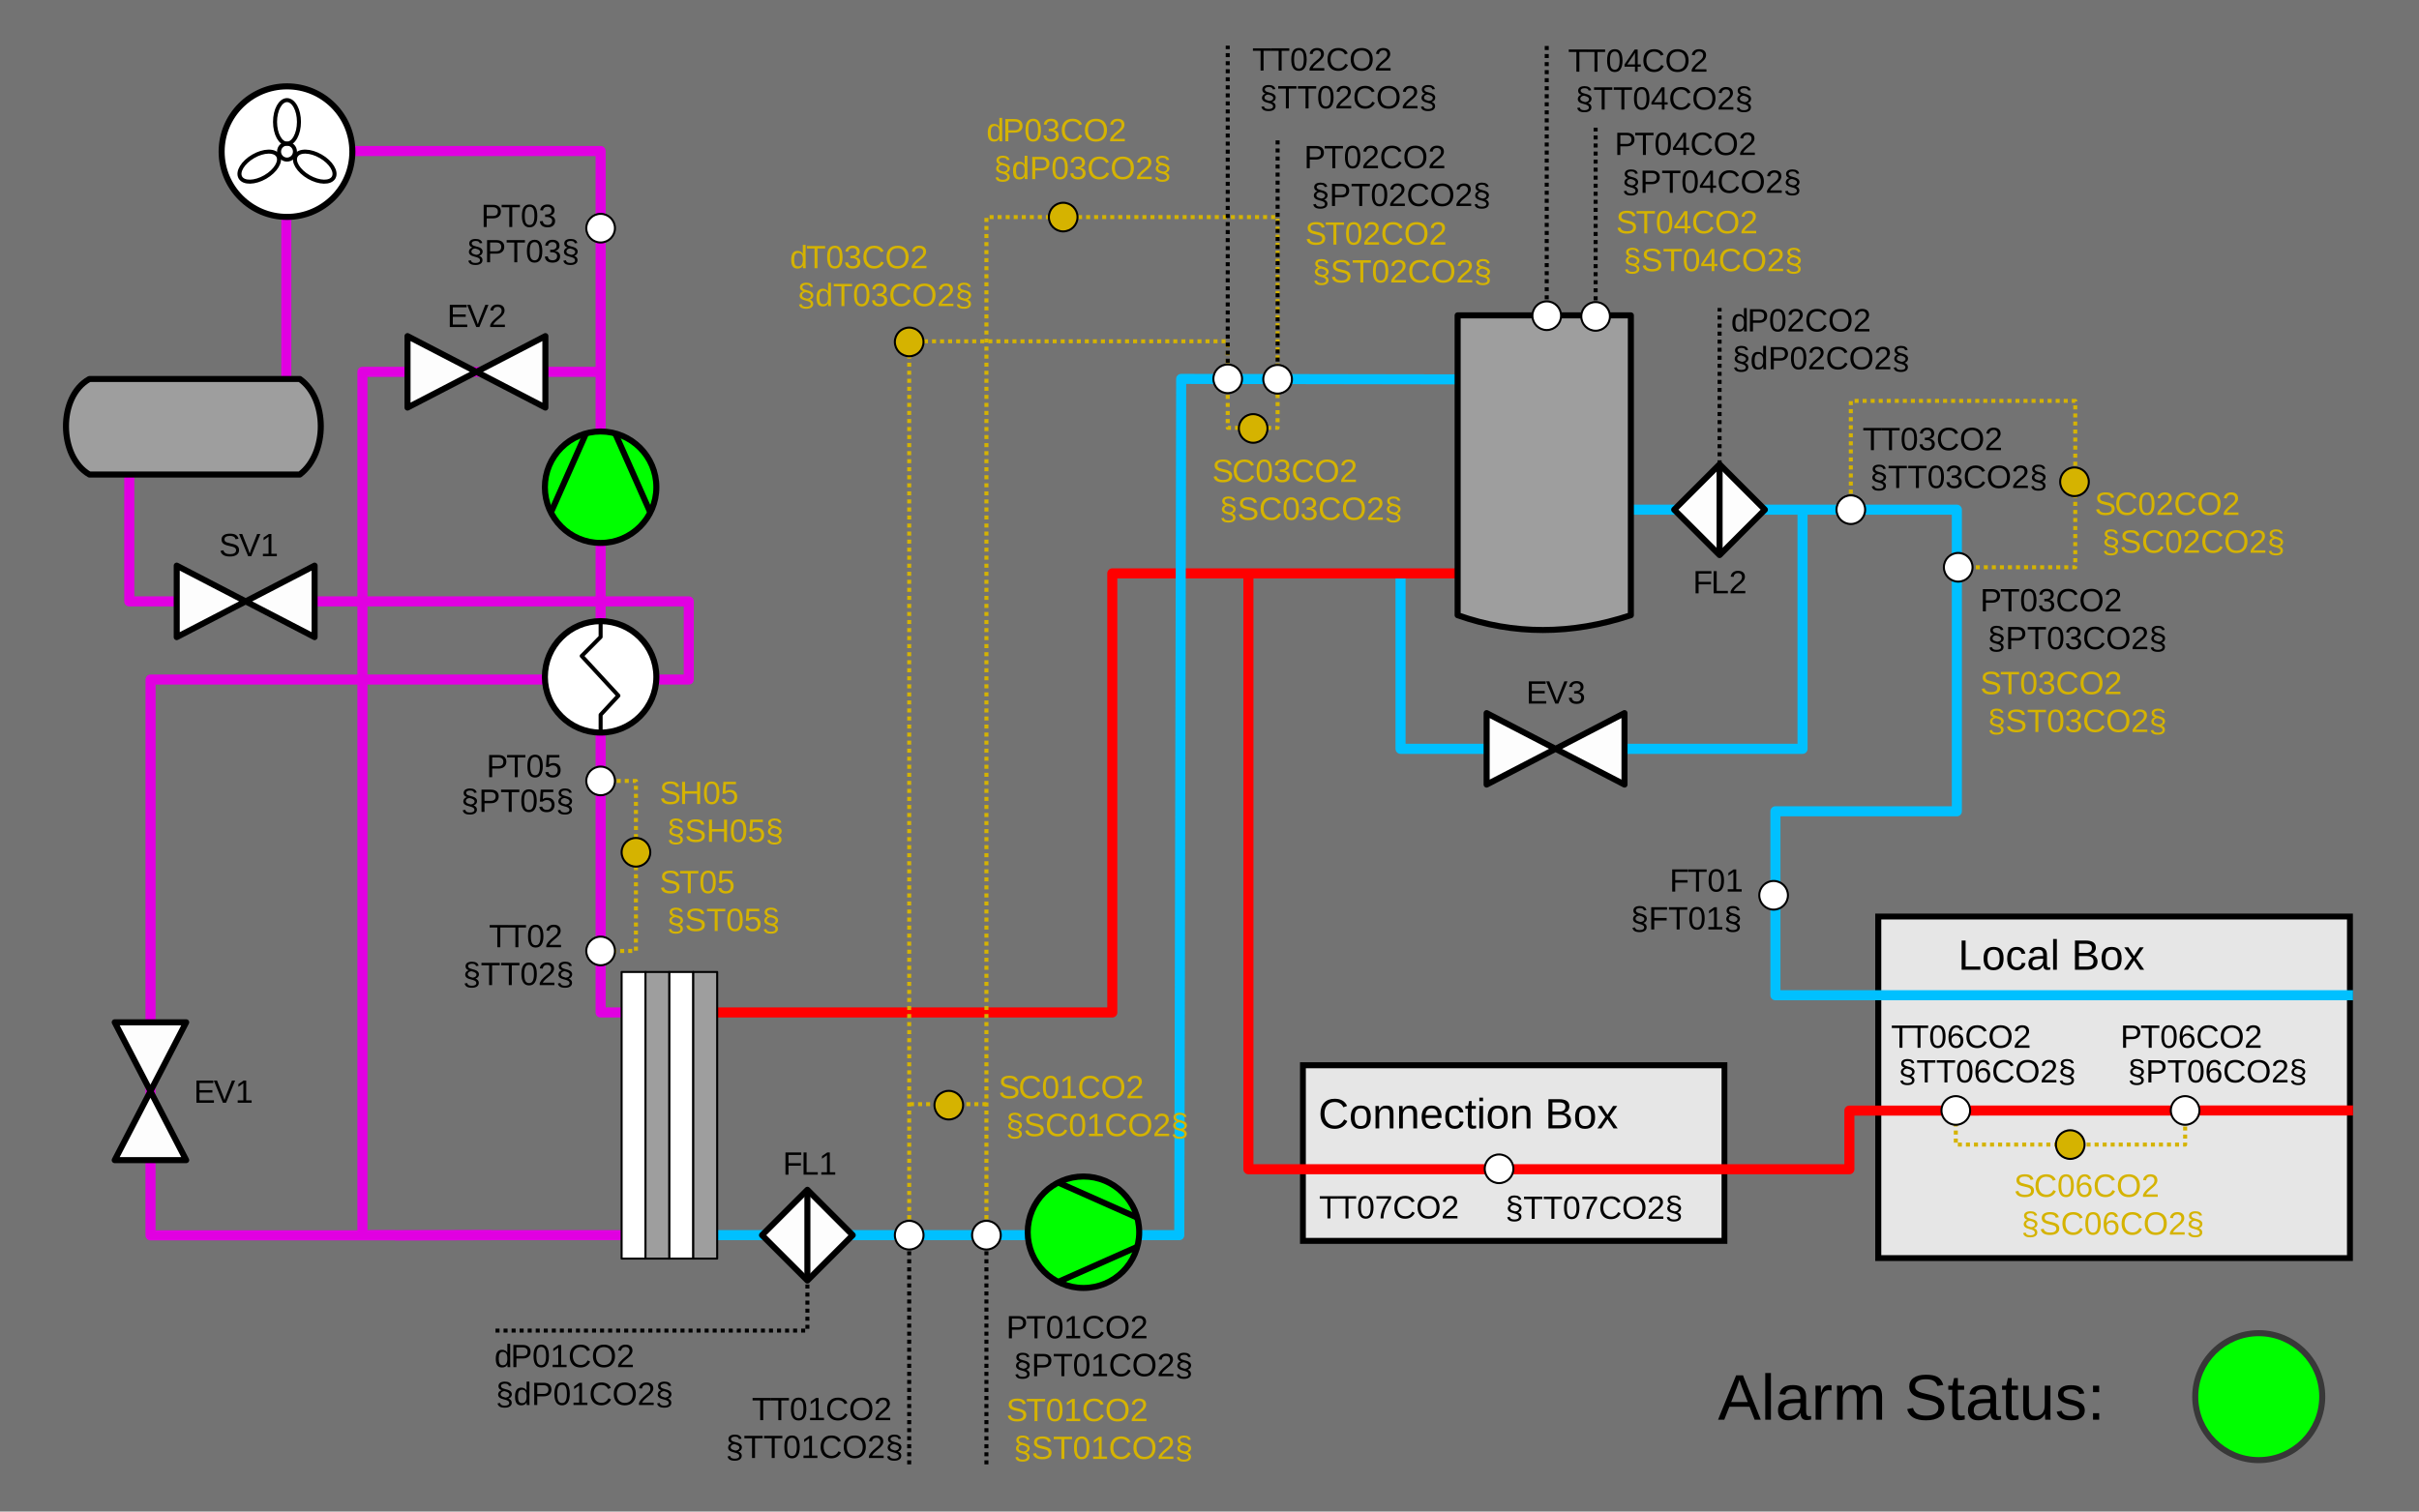
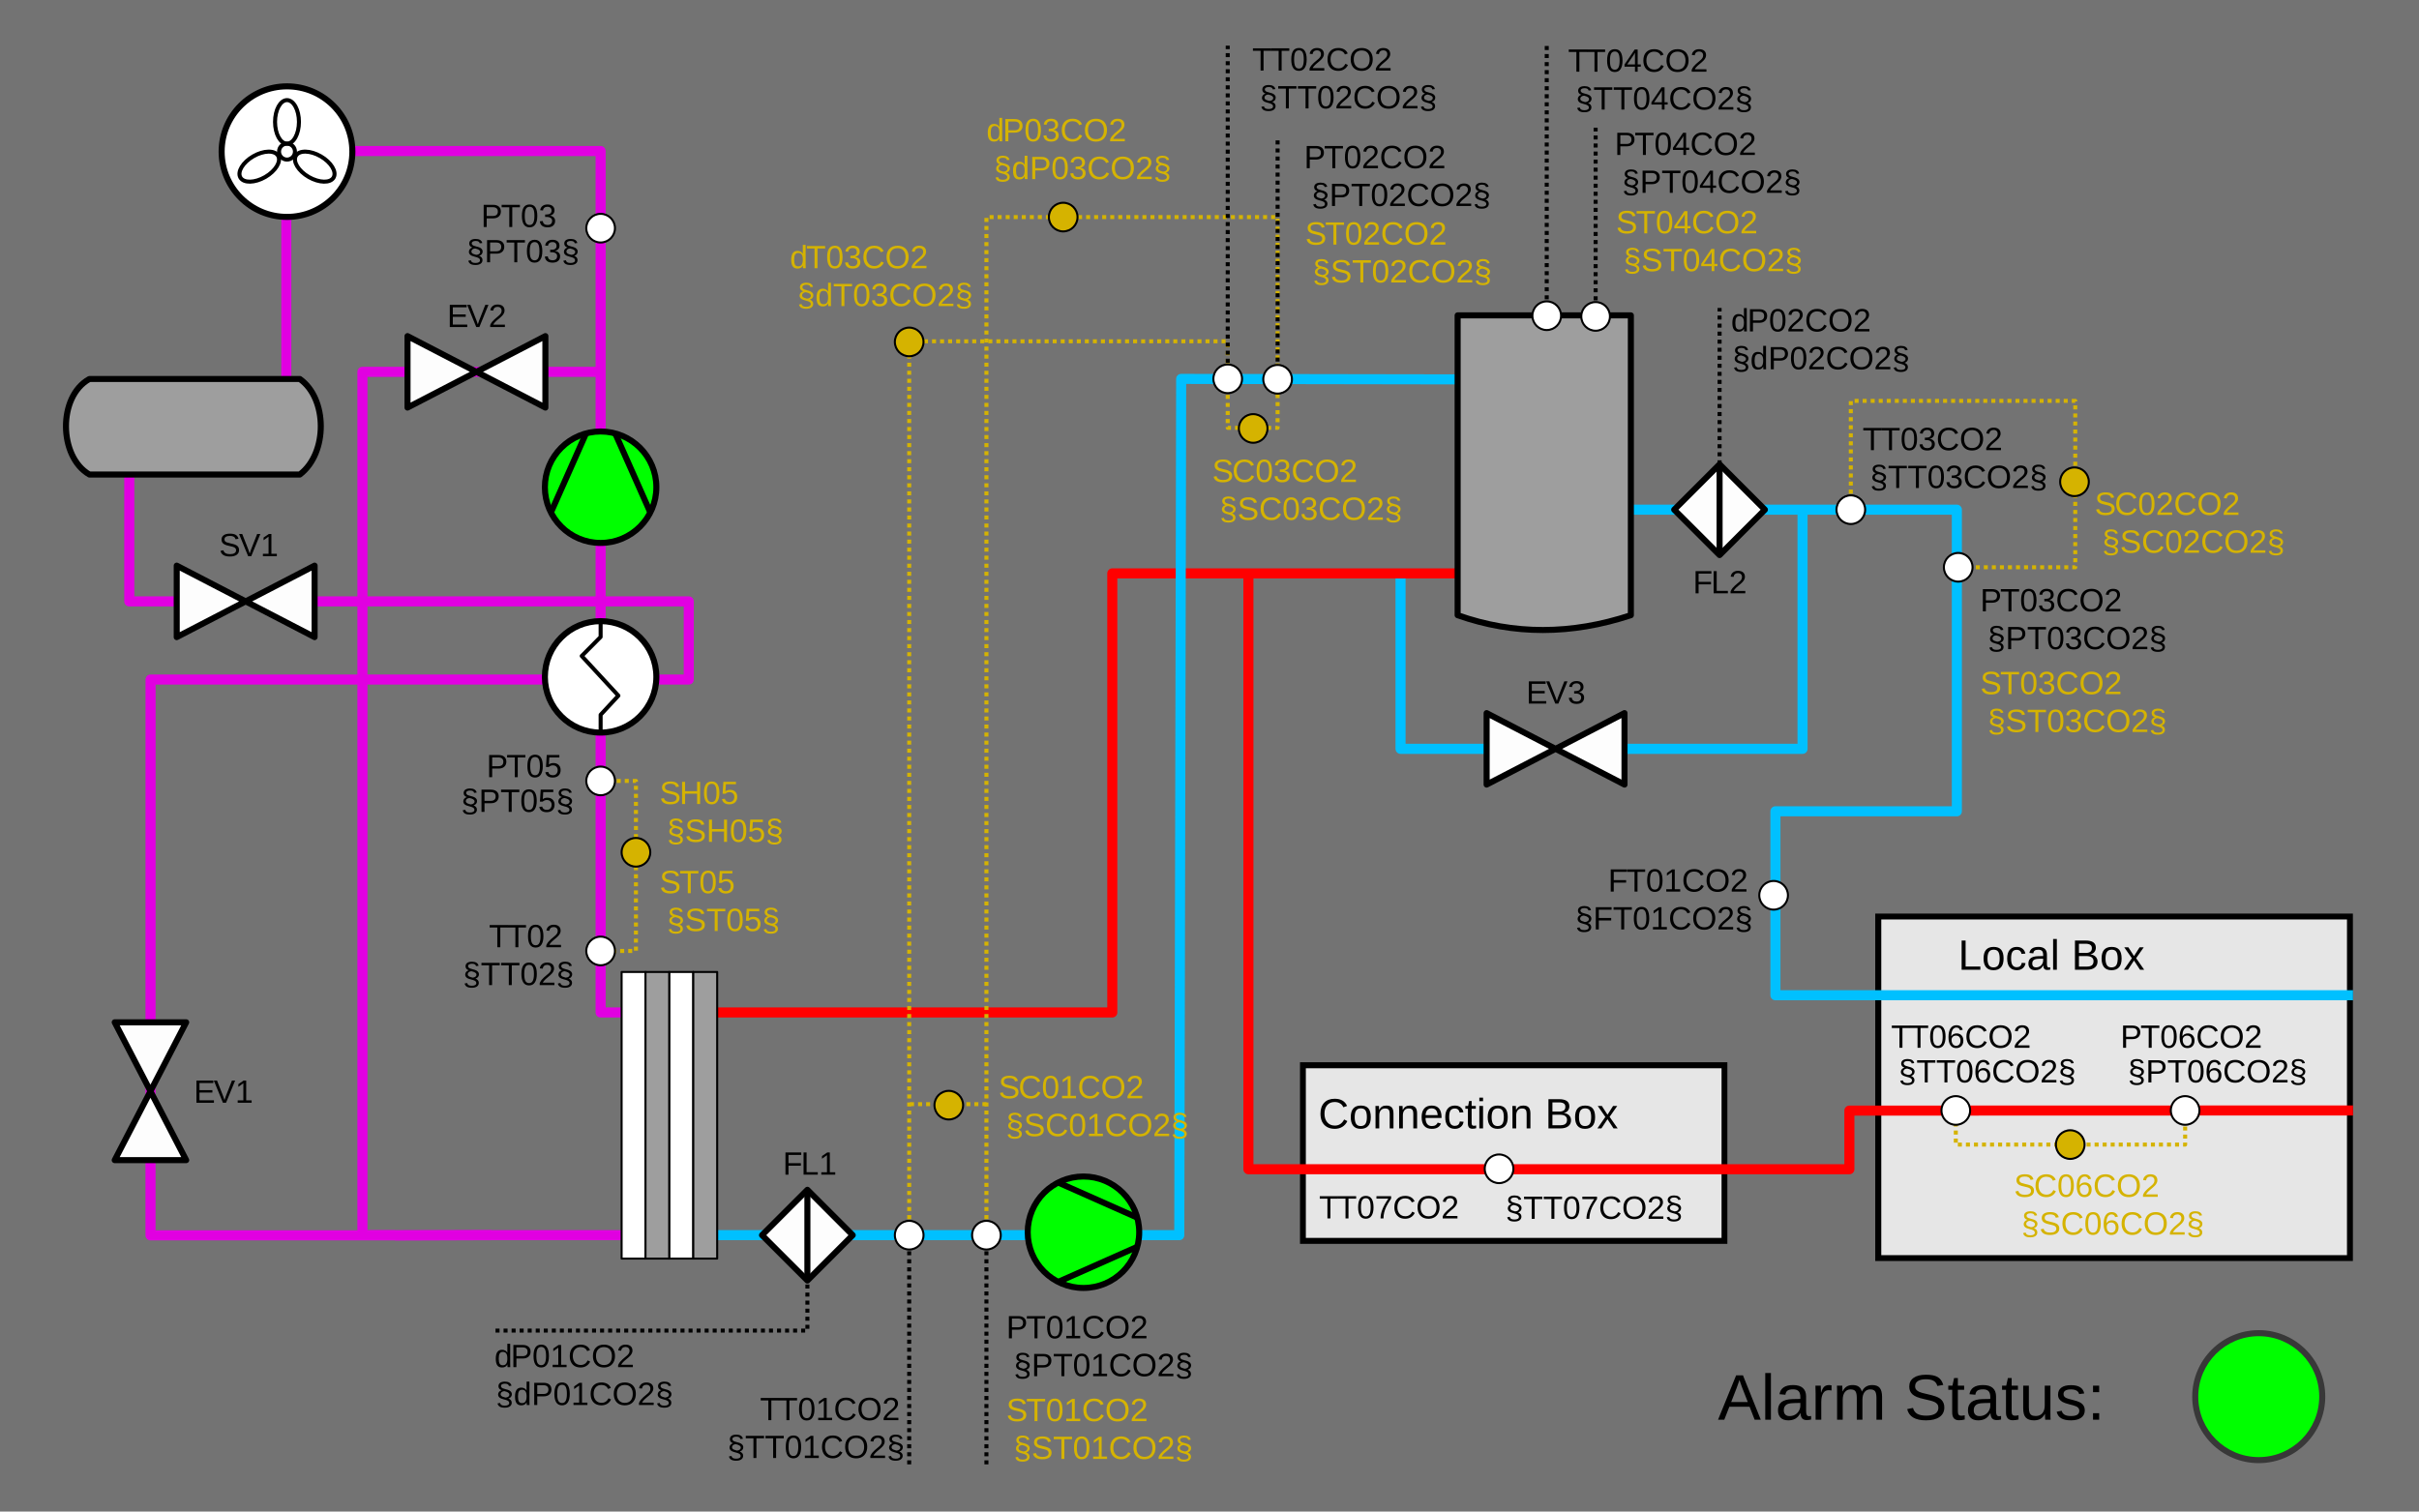
<svg xmlns="http://www.w3.org/2000/svg" width="100%" height="100%" viewBox="0 0 800 500" version="1.1" xml:space="preserve" style="fill-rule:evenodd;clip-rule:evenodd;stroke-linejoin:round;stroke-miterlimit:1.5;">
  <rect x="0" y="0" width="800" height="500" style="fill:rgb(115,115,115);" />
  <g>
    <rect x="620.167" y="302.153" width="158.015" height="115.042" style="fill:rgb(230,230,230);" />
    <path d="M778.182,302.153l-158.015,-0l0,115.042l158.015,-0l0,-115.042Zm-156.015,2l0,111.042l154.015,-0l0,-111.042l-154.015,-0Z" />
    <rect x="429.861" y="351.372" width="141.483" height="60.114" style="fill:rgb(230,230,230);" />
    <path d="M571.344,351.372l-141.483,0l0,60.115l141.483,-0l0,-60.115Zm-139.483,2l0,56.115l137.483,-0l0,-56.115l-137.483,0Z" />
    <text x="647.587px" y="320.792px" style="font-family:'ArialMT', 'Arial', sans-serif;font-size:14.046px;">Local Box</text>
    <text x="435.981px" y="373.275px" style="font-family:'ArialMT', 'Arial', sans-serif;font-size:14.046px;">Connection Box</text>
    <path d="M412.865,189.668l0,197.108l198.753,-0l0,-19.394l166.564,-0.049" style="fill:none;stroke:rgb(255,0,0);stroke-width:3.33px;" />
    <path d="M498.319,247.712l-35.138,-0l-0,-58.044" style="fill:none;stroke:rgb(0,192,255);stroke-width:3.33px;" />
    <path d="M227.181,334.909l140.67,0l0,-145.241l122.174,-0" style="fill:none;stroke:rgb(255,0,0);stroke-width:3.33px;" />
    <path d="M532.597,168.599l114.56,0l-0,99.773l-60,0l-0,60.85l191.025,-0" style="fill:none;stroke:rgb(0,192,255);stroke-width:3.33px;" />
    <path d="M66.642,198.932l-23.886,-0l-0,-57.764l51.926,0l0,-91.074" style="fill:none;stroke:rgb(225,0,225);stroke-width:3.33px;" />
    <path d="M130.609,408.645l-80.837,0l0.022,-183.857l177.988,-0l0,-25.856l-133.1,-0" style="fill:none;stroke:rgb(225,0,225);stroke-width:3.33px;" />
    <path d="M162.449,408.585l-31.84,0.12" style="fill:none;stroke:rgb(225,0,225);stroke-width:3.33px;" />
    <path d="M198.635,123.005l-28.435,-0" style="fill:none;stroke:rgb(225,0,225);stroke-width:3.33px;" />
    <path d="M224.885,408.585l165.123,0l0.623,-283.247l94.849,0.16" style="fill:none;stroke:rgb(0,192,255);stroke-width:3.33px;" />
    <path d="M178.433,123.005l-58.571,-0l-0,285.58l115.716,0" style="fill:none;stroke:rgb(225,0,225);stroke-width:3.33px;" />
    <path d="M109.506,49.954l89.129,0l0,284.955l6.943,0" style="fill:none;stroke:rgb(225,0,225);stroke-width:3.33px;" />
    <path d="M198.635,258.321l11.683,-0l0,56.249l-11.683,-0.002" style="fill:none;stroke:rgb(213,179,0);stroke-width:1.33px;stroke-dasharray:1.33,1.33;" />
    <path d="M326.226,365.246l-25.542,-0.004" style="fill:none;stroke:rgb(213,179,0);stroke-width:1.33px;stroke-dasharray:1.33,1.33;" />
    <path d="M722.659,367.333l-0,11.287l-75.847,-0l-0,-11.287" style="fill:none;stroke:rgb(213,179,0);stroke-width:1.33px;stroke-dasharray:1.33,1.33;" />
    <path d="M612.095,168.599l0,-35.994l74.225,0l-0,55.049l-38.707,-0" style="fill:none;stroke:rgb(213,179,0);stroke-width:1.33px;stroke-dasharray:1.33,1.33;" />
    <path d="M406.026,125.31l0,16.216l16.498,0l0,-16.216" style="fill:none;stroke:rgb(213,179,0);stroke-width:1.33px;stroke-dasharray:1.33,1.33;" />
    <path d="M300.684,408.585l0,-295.693l105.342,0l0,12.418" style="fill:none;stroke:rgb(213,179,0);stroke-width:1.33px;stroke-dasharray:1.33,1.33;" />
    <path d="M326.226,408.585l0,-336.777l96.298,0l0,53.502" style="fill:none;stroke:rgb(213,179,0);stroke-width:1.33px;stroke-dasharray:1.33,1.33;" />
    <g id="Heat-Exchanger">
      <rect x="205.578" y="321.52" width="7.901" height="94.809" style="fill:white;stroke:black;stroke-width:0.67px;" />
      <rect x="213.478" y="321.52" width="7.901" height="94.809" style="fill:rgb(158,158,158);stroke:black;stroke-width:0.67px;" />
      <rect x="221.379" y="321.52" width="7.901" height="94.809" style="fill:white;stroke:black;stroke-width:0.67px;" />
      <rect x="229.28" y="321.52" width="7.901" height="94.809" style="fill:rgb(158,158,158);stroke:black;stroke-width:0.67px;" />
    </g>
    <g id="PT03">
      <circle cx="198.635" cy="75.478" r="4.74" style="fill:white;stroke:black;stroke-width:0.67px;" />
      <text x="159.083px" y="75.089px" style="font-family:'ArialMT', 'Arial', sans-serif;font-size:10.667px;">P<tspan x="165.665px 171.647px 177.046px " y="75.089px 75.089px 75.089px ">T03</tspan>
      </text>
      <text x="154.274px" y="86.771px" style="font-family:'ArialMT', 'Arial', sans-serif;font-size:10.667px;">
        <tspan x="154.274px 159.673px 166.254px 172.237px 177.636px 183.034px " y="86.771px 86.771px 86.771px 86.771px 86.771px 86.771px ">§PT03§</tspan>
      </text>
    </g>
    <g id="FT01">
      <circle cx="586.56" cy="296.157" r="4.74" style="fill:white;stroke:black;stroke-width:0.67px;" />
-       <text x="552.148px" y="294.932px" style="font-family:'ArialMT', 'Arial', sans-serif;font-size:10.667px;">F<tspan x="558.13px 564.112px 569.511px " y="294.932px 294.932px 294.932px ">T01</tspan>
-       </text>
-       <text x="539.279px" y="307.45px" style="font-family:'ArialMT', 'Arial', sans-serif;font-size:10.667px;">
-         <tspan x="539.279px 544.678px 550.66px 556.642px 562.041px 567.44px " y="307.45px 307.45px 307.45px 307.45px 307.45px 307.45px ">§FT01§</tspan>
+       <text x="531.816px" y="294.932px" style="font-family:'ArialMT', 'Arial', sans-serif;font-size:10.667px;">F<tspan x="537.798px 543.78px 549.179px 554.578px 561.748px 569.511px " y="294.932px 294.932px 294.932px 294.932px 294.932px 294.932px ">T01CO2</tspan>
+       </text>
+       <text x="520.945px" y="307.45px" style="font-family:'ArialMT', 'Arial', sans-serif;font-size:10.667px;">
+         <tspan x="520.945px 526.344px 532.326px 538.308px 543.707px 549.106px 556.276px 564.039px 569.438px " y="307.45px 307.45px 307.45px 307.45px 307.45px 307.45px 307.45px 307.45px 307.45px ">§FT01CO2§</tspan>
      </text>
    </g>
    <g id="PT03CO2">
      <circle cx="647.613" cy="187.654" r="4.74" style="fill:white;stroke:black;stroke-width:0.67px;" />
      <text x="654.888px" y="202.231px" style="font-family:'ArialMT', 'Arial', sans-serif;font-size:10.667px;">P<tspan x="661.469px 667.452px 672.851px 678.25px 685.419px 693.183px " y="202.231px 202.231px 202.231px 202.231px 202.231px 202.231px ">T03CO2</tspan>
      </text>
      <text x="657.318px" y="214.748px" style="font-family:'ArialMT', 'Arial', sans-serif;font-size:10.667px;">
        <tspan x="657.318px 662.717px 669.299px 675.281px 680.68px 686.079px 693.249px 701.012px 706.411px " y="214.748px 214.748px 214.748px 214.748px 214.748px 214.748px 214.748px 214.748px 214.748px ">§PT03CO2§</tspan>
      </text>
    </g>
    <g id="ST03CO2">
      <text x="654.888px" y="229.62px" style="font-family:'ArialMT', 'Arial', sans-serif;font-size:10.667px;fill:rgb(213,179,0);">S<tspan x="661.469px 667.452px 672.851px 678.25px 685.419px 693.183px " y="229.62px 229.62px 229.62px 229.62px 229.62px 229.62px ">T03CO2</tspan>
      </text>
      <text x="657.318px" y="242.137px" style="font-family:'ArialMT', 'Arial', sans-serif;font-size:10.667px;fill:rgb(213,179,0);">
        <tspan x="657.318px 662.717px 669.299px 675.281px 680.68px 686.079px 693.249px 701.012px 706.411px " y="242.137px 242.137px 242.137px 242.137px 242.137px 242.137px 242.137px 242.137px 242.137px ">§ST03CO2§</tspan>
      </text>
    </g>
    <g id="ST04CO2">
      <text x="534.439px" y="77.177px" style="font-family:'ArialMT', 'Arial', sans-serif;font-size:10.667px;fill:rgb(213,179,0);">S<tspan x="541.02px 547.003px 552.402px 557.801px 564.97px 572.734px " y="77.177px 77.177px 77.177px 77.177px 77.177px 77.177px ">T04CO2</tspan>
      </text>
      <text x="536.869px" y="89.694px" style="font-family:'ArialMT', 'Arial', sans-serif;font-size:10.667px;fill:rgb(213,179,0);">
        <tspan x="536.869px 542.268px 548.85px 554.832px 560.231px 565.63px 572.8px 580.563px 585.962px " y="89.694px 89.694px 89.694px 89.694px 89.694px 89.694px 89.694px 89.694px 89.694px ">§ST04CO2§</tspan>
      </text>
    </g>
    <g id="TT03CO2">
      <circle cx="612.095" cy="168.599" r="4.74" style="fill:white;stroke:black;stroke-width:0.67px;" />
      <text x="615.98px" y="148.912px" style="font-family:'ArialMT', 'Arial', sans-serif;font-size:10.667px;">T<tspan x="621.962px 627.945px 633.343px 638.742px 645.912px 653.676px " y="148.912px 148.912px 148.912px 148.912px 148.912px 148.912px ">T03CO2</tspan>
      </text>
      <text x="618.41px" y="161.43px" style="font-family:'ArialMT', 'Arial', sans-serif;font-size:10.667px;">
        <tspan x="618.41px 623.809px 629.791px 635.774px 641.173px 646.572px 653.741px 661.505px 666.904px " y="161.43px 161.43px 161.43px 161.43px 161.43px 161.43px 161.43px 161.43px 161.43px ">§TT03CO2§</tspan>
      </text>
    </g>
    <g id="TT06CO2">
      <text x="625.414px" y="346.592px" style="font-family:'ArialMT', 'Arial', sans-serif;font-size:10.667px;">T<tspan x="631.396px 637.379px 642.778px 648.176px 655.346px 663.11px " y="346.592px 346.592px 346.592px 346.592px 346.592px 346.592px ">T06CO2</tspan>
      </text>
      <text x="627.844px" y="358.056px" style="font-family:'ArialMT', 'Arial', sans-serif;font-size:10.667px;">
        <tspan x="627.844px 633.243px 639.225px 645.208px 650.607px 656.006px 663.175px 670.939px 676.338px " y="358.056px 358.056px 358.056px 358.056px 358.056px 358.056px 358.056px 358.056px 358.056px ">§TT06CO2§</tspan>
      </text>
      <circle cx="646.812" cy="367.333" r="4.74" style="fill:white;stroke:black;stroke-width:0.67px;" />
    </g>
    <g id="TT07CO2">
      <text x="436.233px" y="403.042px" style="font-family:'ArialMT', 'Arial', sans-serif;font-size:10.667px;">T<tspan x="442.215px 448.198px 453.597px 458.995px 466.165px 473.929px " y="403.042px 403.042px 403.042px 403.042px 403.042px 403.042px ">T07CO2</tspan>
      </text>
      <text x="497.861px" y="403.186px" style="font-family:'ArialMT', 'Arial', sans-serif;font-size:10.667px;">
        <tspan x="497.861px 503.26px 509.242px 515.225px 520.624px 526.023px 533.192px 540.956px 546.355px " y="403.186px 403.186px 403.186px 403.186px 403.186px 403.186px 403.186px 403.186px 403.186px ">§TT07CO2§</tspan>
      </text>
      <circle cx="495.76" cy="386.626" r="4.74" style="fill:white;stroke:black;stroke-width:0.67px;" />
    </g>
    <g id="PT06CO2">
      <text x="701.261px" y="346.592px" style="font-family:'ArialMT', 'Arial', sans-serif;font-size:10.667px;">P<tspan x="707.842px 713.825px 719.224px 724.622px 731.792px 739.556px " y="346.592px 346.592px 346.592px 346.592px 346.592px 346.592px ">T06CO2</tspan>
      </text>
      <text x="703.691px" y="358.056px" style="font-family:'ArialMT', 'Arial', sans-serif;font-size:10.667px;">
        <tspan x="703.691px 709.09px 715.671px 721.654px 727.053px 732.452px 739.621px 747.385px 752.784px " y="358.056px 358.056px 358.056px 358.056px 358.056px 358.056px 358.056px 358.056px 358.056px ">§PT06CO2§</tspan>
      </text>
      <circle cx="722.659" cy="367.333" r="4.74" style="fill:white;stroke:black;stroke-width:0.67px;" />
    </g>
    <g id="TT02">
      <text x="161.703px" y="313.343px" style="font-family:'ArialMT', 'Arial', sans-serif;font-size:10.667px;">T<tspan x="167.685px 173.667px 179.066px " y="313.343px 313.343px 313.343px ">T02</tspan>
      </text>
      <text x="153.055px" y="325.861px" style="font-family:'ArialMT', 'Arial', sans-serif;font-size:10.667px;">
        <tspan x="153.055px 158.454px 164.436px 170.418px 175.817px 181.216px " y="325.861px 325.861px 325.861px 325.861px 325.861px 325.861px ">§TT02§</tspan>
      </text>
      <circle cx="198.635" cy="314.568" r="4.74" style="fill:white;stroke:black;stroke-width:0.67px;" />
    </g>
    <g id="TT01CO2">
-       <text x="248.654px" y="469.782px" style="font-family:'ArialMT', 'Arial', sans-serif;font-size:10.667px;">T<tspan x="254.636px 260.618px 266.017px 271.416px 278.586px 286.349px " y="469.782px 469.782px 469.782px 469.782px 469.782px 469.782px ">T01CO2</tspan>
-       </text>
-       <text x="240.006px" y="482.3px" style="font-family:'ArialMT', 'Arial', sans-serif;font-size:10.667px;">
-         <tspan x="240.006px 245.405px 251.387px 257.369px 262.768px 268.167px 275.337px 283.101px 288.5px " y="482.3px 482.3px 482.3px 482.3px 482.3px 482.3px 482.3px 482.3px 482.3px ">§TT01CO2§</tspan>
+       <text x="251.343px" y="469.782px" style="font-family:'ArialMT', 'Arial', sans-serif;font-size:10.667px;">T<tspan x="257.326px 263.308px 268.707px 274.106px 281.276px 289.039px " y="469.782px 469.782px 469.782px 469.782px 469.782px 469.782px ">T01CO2</tspan>
+       </text>
+       <text x="240.472px" y="482.3px" style="font-family:'ArialMT', 'Arial', sans-serif;font-size:10.667px;">
+         <tspan x="240.472px 245.871px 251.854px 257.836px 263.235px 268.634px 275.804px 283.567px 288.966px " y="482.3px 482.3px 482.3px 482.3px 482.3px 482.3px 482.3px 482.3px 482.3px ">§TT01CO2§</tspan>
      </text>
      <path d="M300.684,408.585l0,76.38" style="fill:none;stroke:black;stroke-width:1.33px;stroke-dasharray:1.33,1.33;" />
      <circle cx="300.684" cy="408.585" r="4.74" style="fill:white;stroke:black;stroke-width:0.67px;" />
    </g>
    <g id="TT02CO2">
      <text x="414.125px" y="23.332px" style="font-family:'ArialMT', 'Arial', sans-serif;font-size:10.667px;">T<tspan x="420.107px 426.089px 431.488px 436.887px 444.057px 451.821px " y="23.332px 23.332px 23.332px 23.332px 23.332px 23.332px ">T02CO2</tspan>
      </text>
      <text x="416.555px" y="35.85px" style="font-family:'ArialMT', 'Arial', sans-serif;font-size:10.667px;">
        <tspan x="416.555px 421.954px 427.936px 433.918px 439.317px 444.716px 451.886px 459.65px 465.049px " y="35.85px 35.85px 35.85px 35.85px 35.85px 35.85px 35.85px 35.85px 35.85px ">§TT02CO2§</tspan>
      </text>
      <path d="M406.026,125.31l0,-110.21" style="fill:none;stroke:black;stroke-width:1.33px;stroke-dasharray:1.33,1.33;" />
      <circle cx="406.026" cy="125.31" r="4.74" style="fill:white;stroke:black;stroke-width:0.67px;" />
    </g>
    <g id="PT01CO2">
      <text x="332.781px" y="442.704px" style="font-family:'ArialMT', 'Arial', sans-serif;font-size:10.667px;">P<tspan x="339.363px 345.345px 350.744px 356.143px 363.313px 371.076px " y="442.704px 442.704px 442.704px 442.704px 442.704px 442.704px ">T01CO2</tspan>
      </text>
      <text x="335.212px" y="455.222px" style="font-family:'ArialMT', 'Arial', sans-serif;font-size:10.667px;">
        <tspan x="335.212px 340.611px 347.192px 353.174px 358.573px 363.972px 371.142px 378.905px 384.304px " y="455.222px 455.222px 455.222px 455.222px 455.222px 455.222px 455.222px 455.222px 455.222px ">§PT01CO2§</tspan>
      </text>
      <path d="M326.226,408.585l0,76.982" style="fill:none;stroke:black;stroke-width:1.33px;stroke-dasharray:1.33,1.33;" />
      <circle cx="326.226" cy="408.585" r="4.74" style="fill:white;stroke:black;stroke-width:0.67px;" />
    </g>
    <g id="ST01CO2">
      <text x="332.781px" y="470.093px" style="font-family:'ArialMT', 'Arial', sans-serif;font-size:10.667px;fill:rgb(213,179,0);">S<tspan x="339.363px 345.345px 350.744px 356.143px 363.313px 371.076px " y="470.093px 470.093px 470.093px 470.093px 470.093px 470.093px ">T01CO2</tspan>
      </text>
      <text x="335.212px" y="482.611px" style="font-family:'ArialMT', 'Arial', sans-serif;font-size:10.667px;fill:rgb(213,179,0);">
        <tspan x="335.212px 340.611px 347.192px 353.174px 358.573px 363.972px 371.142px 378.905px 384.304px " y="482.611px 482.611px 482.611px 482.611px 482.611px 482.611px 482.611px 482.611px 482.611px ">§ST01CO2§</tspan>
      </text>
    </g>
    <g id="PT02CO2">
      <text x="431.277px" y="55.631px" style="font-family:'ArialMT', 'Arial', sans-serif;font-size:10.667px;">P<tspan x="437.858px 443.84px 449.239px 454.638px 461.808px 469.571px " y="55.631px 55.631px 55.631px 55.631px 55.631px 55.631px ">T02CO2</tspan>
      </text>
      <text x="433.707px" y="68.149px" style="font-family:'ArialMT', 'Arial', sans-serif;font-size:10.667px;">
        <tspan x="433.707px 439.106px 445.687px 451.669px 457.068px 462.467px 469.637px 477.401px 482.799px " y="68.149px 68.149px 68.149px 68.149px 68.149px 68.149px 68.149px 68.149px 68.149px ">§PT02CO2§</tspan>
      </text>
      <path d="M422.524,46.452l0,79.008" style="fill:none;stroke:black;stroke-width:1.33px;stroke-dasharray:1.33,1.33;" />
      <circle cx="422.524" cy="125.46" r="4.74" style="fill:white;stroke:black;stroke-width:0.67px;" />
    </g>
    <g id="ST02CO2">
      <text x="431.639px" y="80.914px" style="font-family:'ArialMT', 'Arial', sans-serif;font-size:10.667px;fill:rgb(213,179,0);">S<tspan x="438.22px 444.202px 449.601px 455px 462.17px 469.933px " y="80.914px 80.914px 80.914px 80.914px 80.914px 80.914px ">T02CO2</tspan>
      </text>
      <text x="434.069px" y="93.432px" style="font-family:'ArialMT', 'Arial', sans-serif;font-size:10.667px;fill:rgb(213,179,0);">
        <tspan x="434.069px 439.468px 446.049px 452.031px 457.43px 462.829px 469.999px 477.763px 483.162px " y="93.432px 93.432px 93.432px 93.432px 93.432px 93.432px 93.432px 93.432px 93.432px ">§ST02CO2§</tspan>
      </text>
    </g>
    <g id="PT05">
      <circle cx="198.635" cy="258.321" r="4.74" style="fill:white;stroke:black;stroke-width:0.67px;" />
      <text x="160.893px" y="257.096px" style="font-family:'ArialMT', 'Arial', sans-serif;font-size:10.667px;">P<tspan x="167.475px 173.457px 178.856px " y="257.096px 257.096px 257.096px ">T05</tspan>
      </text>
      <text x="152.424px" y="268.56px" style="font-family:'ArialMT', 'Arial', sans-serif;font-size:10.667px;">
        <tspan x="152.424px 157.823px 164.404px 170.386px 175.785px 181.184px " y="268.56px 268.56px 268.56px 268.56px 268.56px 268.56px ">§PT05§</tspan>
      </text>
    </g>
    <g id="SH05ST05">
      <circle cx="210.318" cy="281.933" r="4.74" style="fill:rgb(213,179,0);stroke:black;stroke-width:0.67px;" />
      <text x="218.115px" y="265.96px" style="font-family:'ArialMT', 'Arial', sans-serif;font-size:10.667px;fill:rgb(213,179,0);">S<tspan x="224.696px 231.866px 237.265px " y="265.96px 265.96px 265.96px ">H05</tspan>
      </text>
      <text x="220.545px" y="278.478px" style="font-family:'ArialMT', 'Arial', sans-serif;font-size:10.667px;fill:rgb(213,179,0);">
        <tspan x="220.545px 225.944px 232.525px 239.695px 245.094px 250.493px " y="278.478px 278.478px 278.478px 278.478px 278.478px 278.478px ">§SH05§</tspan>
      </text>
      <text x="218.115px" y="295.456px" style="font-family:'ArialMT', 'Arial', sans-serif;font-size:10.667px;fill:rgb(213,179,0);">S<tspan x="224.696px 230.678px 236.077px " y="295.456px 295.456px 295.456px ">T05</tspan>
      </text>
      <text x="220.545px" y="307.974px" style="font-family:'ArialMT', 'Arial', sans-serif;font-size:10.667px;fill:rgb(213,179,0);">
        <tspan x="220.545px 225.944px 232.525px 238.507px 243.906px 249.305px " y="307.974px 307.974px 307.974px 307.974px 307.974px 307.974px ">§ST05§</tspan>
      </text>
    </g>
    <g id="SC06CO2">
      <circle cx="684.661" cy="378.62" r="4.74" style="fill:rgb(213,179,0);stroke:black;stroke-width:0.67px;" />
      <text x="666.048px" y="395.894px" style="font-family:'ArialMT', 'Arial', sans-serif;font-size:10.667px;fill:rgb(213,179,0);">S<tspan x="672.629px 679.799px 685.198px 690.597px 697.767px 705.53px " y="395.894px 395.894px 395.894px 395.894px 395.894px 395.894px ">C06CO2</tspan>
      </text>
      <text x="668.478px" y="408.412px" style="font-family:'ArialMT', 'Arial', sans-serif;font-size:10.667px;fill:rgb(213,179,0);">
        <tspan x="668.478px 673.877px 680.458px 687.628px 693.027px 698.426px 705.596px 713.359px 718.758px " y="408.412px 408.412px 408.412px 408.412px 408.412px 408.412px 408.412px 408.412px 408.412px ">§SC06CO2§</tspan>
      </text>
    </g>
    <g id="SC02CO2">
      <circle cx="686.064" cy="159.368" r="4.74" style="fill:rgb(213,179,0);stroke:black;stroke-width:0.67px;" />
      <text x="692.733px" y="170.322px" style="font-family:'ArialMT', 'Arial', sans-serif;font-size:10.667px;fill:rgb(213,179,0);">S<tspan x="699.315px 706.484px 711.883px 717.282px 724.452px 732.216px " y="170.322px 170.322px 170.322px 170.322px 170.322px 170.322px ">C02CO2</tspan>
      </text>
      <text x="695.164px" y="182.839px" style="font-family:'ArialMT', 'Arial', sans-serif;font-size:10.667px;fill:rgb(213,179,0);">
        <tspan x="695.164px 700.563px 707.144px 714.314px 719.713px 725.112px 732.281px 740.045px 745.444px " y="182.839px 182.839px 182.839px 182.839px 182.839px 182.839px 182.839px 182.839px 182.839px ">§SC02CO2§</tspan>
      </text>
    </g>
    <g id="SC03CO2">
      <circle cx="414.445" cy="141.726" r="4.74" style="fill:rgb(213,179,0);stroke:black;stroke-width:0.67px;" />
      <text x="400.871px" y="159.446px" style="font-family:'ArialMT', 'Arial', sans-serif;font-size:10.667px;fill:rgb(213,179,0);">S<tspan x="407.453px 414.622px 420.021px 425.42px 432.59px 440.354px " y="159.446px 159.446px 159.446px 159.446px 159.446px 159.446px ">C03CO2</tspan>
      </text>
      <text x="403.301px" y="171.964px" style="font-family:'ArialMT', 'Arial', sans-serif;font-size:10.667px;fill:rgb(213,179,0);">
        <tspan x="403.301px 408.7px 415.282px 422.451px 427.85px 433.249px 440.419px 448.183px 453.582px " y="171.964px 171.964px 171.964px 171.964px 171.964px 171.964px 171.964px 171.964px 171.964px ">§SC03CO2§</tspan>
      </text>
    </g>
    <g id="SC01CO2">
      <circle cx="313.779" cy="365.582" r="4.74" style="fill:rgb(213,179,0);stroke:black;stroke-width:0.67px;" />
      <text x="330.205px" y="363.302px" style="font-family:'ArialMT', 'Arial', sans-serif;font-size:10.667px;fill:rgb(213,179,0);">S<tspan x="336.786px 343.956px 349.355px 354.754px 361.924px 369.687px " y="363.302px 363.302px 363.302px 363.302px 363.302px 363.302px ">C01CO2</tspan>
      </text>
      <text x="332.635px" y="375.82px" style="font-family:'ArialMT', 'Arial', sans-serif;font-size:10.667px;fill:rgb(213,179,0);">
        <tspan x="332.635px 338.034px 344.616px 351.785px 357.184px 362.583px 369.753px 377.517px 382.916px " y="375.82px 375.82px 375.82px 375.82px 375.82px 375.82px 375.82px 375.82px 375.82px ">§SC01CO2§</tspan>
      </text>
    </g>
    <g id="dP03CO2">
      <text x="326.213px" y="46.733px" style="font-family:'ArialMT', 'Arial', sans-serif;font-size:10.667px;fill:rgb(213,179,0);">d<tspan x="331.612px 338.194px 343.593px 348.992px 356.161px 363.925px " y="46.733px 46.733px 46.733px 46.733px 46.733px 46.733px ">P03CO2</tspan>
      </text>
      <text x="328.644px" y="59.251px" style="font-family:'ArialMT', 'Arial', sans-serif;font-size:10.667px;fill:rgb(213,179,0);">
        <tspan x="328.644px 334.043px 339.442px 346.023px 351.422px 356.821px 363.99px 371.754px 377.153px " y="59.251px 59.251px 59.251px 59.251px 59.251px 59.251px 59.251px 59.251px 59.251px ">§dP03CO2§</tspan>
      </text>
      <circle cx="351.615" cy="71.808" r="4.74" style="fill:rgb(213,179,0);stroke:black;stroke-width:0.67px;" />
    </g>
    <g id="dT03CO2">
      <text x="261.213px" y="88.733px" style="font-family:'ArialMT', 'Arial', sans-serif;font-size:10.667px;fill:rgb(213,179,0);">d<tspan x="266.612px 272.595px 277.994px 283.393px 290.562px 298.326px " y="88.733px 88.733px 88.733px 88.733px 88.733px 88.733px ">T03CO2</tspan>
      </text>
      <text x="263.644px" y="101.251px" style="font-family:'ArialMT', 'Arial', sans-serif;font-size:10.667px;fill:rgb(213,179,0);">
        <tspan x="263.644px 269.043px 274.442px 280.424px 285.823px 291.222px 298.392px 306.155px 311.554px " y="101.251px 101.251px 101.251px 101.251px 101.251px 101.251px 101.251px 101.251px 101.251px ">§dT03CO2§</tspan>
      </text>
      <circle cx="300.684" cy="113.107" r="4.74" style="fill:rgb(213,179,0);stroke:black;stroke-width:0.67px;" />
    </g>
    <path id="Tank" d="M29.57,125.367l69.581,-0c9.193,6.476 9.317,24.534 0,31.603l-69.581,-0c-10.195,-5.883 -10.476,-25.83 0,-31.603Z" style="fill:rgb(158,158,158);stroke:black;stroke-width:2px;" />
    <g id="R507-Pump">
      <circle id="R507PumpBG" cx="198.635" cy="161.164" r="18.435" style="fill:rgb(0,255,0);stroke:black;stroke-width:2px;" />
      <path d="M203.46,143.367l11.609,26.153" style="fill:none;stroke:black;stroke-width:2px;" />
      <path d="M193.811,143.367l-11.61,26.153" style="fill:none;stroke:black;stroke-width:2px;" />
    </g>
    <g id="CO2-Pump">
      <path id="CO2PumpBG" d="M376.752,407.609c0,10.175 -8.26,18.435 -18.435,18.435c-10.174,0 -18.435,-8.26 -18.435,-18.435c0,-10.174 8.261,-18.435 18.435,-18.435c10.175,0 18.435,8.261 18.435,18.435Z" style="fill:rgb(0,255,0);stroke:black;stroke-width:2px;" />
      <path d="M376.113,412.434l-26.152,11.61" style="fill:none;stroke:black;stroke-width:2px;" />
      <path d="M376.113,402.785l-26.152,-11.61" style="fill:none;stroke:black;stroke-width:2px;" />
    </g>
    <g id="Heat-Exchanger1">
      <circle cx="198.635" cy="223.901" r="18.435" style="fill:white;stroke:black;stroke-width:2px;" />
      <path d="M198.635,205.466l0,5.229l-6.252,6.299l12.13,13.122l-5.878,6.33l0,5.89" style="fill:none;stroke:black;stroke-width:1.33px;" />
    </g>
    <g id="SV1">
      <text x="72.436px" y="183.981px" style="font-family:'ArialMT', 'Arial', sans-serif;font-size:10.667px;">S<tspan x="79.017px 85.599px " y="183.981px 183.981px ">V1</tspan>
      </text>
      <path id="Valve-SV1" d="M58.446,187.111l45.596,23.641l-0,-23.641l-45.596,23.641l0,-23.641Z" style="fill:rgb(253,253,253);stroke:black;stroke-width:2px;" />
    </g>
    <g id="EV2">
      <text x="147.88px" y="108.184px" style="font-family:'ArialMT', 'Arial', sans-serif;font-size:10.667px;">E<tspan x="154.462px 161.043px " y="108.184px 108.184px ">V2</tspan>
      </text>
      <path id="Valve-EV2" d="M134.771,111.184l45.595,23.641l0,-23.641l-45.595,23.641l-0,-23.641Z" style="fill:rgb(253,253,253);stroke:black;stroke-width:2px;" />
    </g>
    <g id="EV1">
      <text x="64.097px" y="364.785px" style="font-family:'ArialMT', 'Arial', sans-serif;font-size:10.667px;">E<tspan x="70.679px 77.26px " y="364.785px 364.785px ">V1</tspan>
      </text>
      <path id="Valve-EV1" d="M37.935,383.765l23.641,-45.595l-23.641,-0l23.641,45.595l-23.641,0Z" style="fill:rgb(253,253,253);stroke:black;stroke-width:2px;" />
    </g>
    <path d="M596.129,168.599l0,79.113l-66.915,-0" style="fill:none;stroke:rgb(0,192,255);stroke-width:3.33px;" />
    <g id="EV3">
      <text x="504.721px" y="232.737px" style="font-family:'ArialMT', 'Arial', sans-serif;font-size:10.667px;">E<tspan x="511.303px 517.884px " y="232.737px 232.737px ">V3</tspan>
      </text>
      <path id="Valve-EV3" d="M491.65,235.891l45.596,23.641l0,-23.641l-45.596,23.641l0,-23.641Z" style="fill:rgb(253,253,253);stroke:black;stroke-width:2px;" />
    </g>
    <g id="FL2">
      <path d="M568.692,153.59l14.991,15.009l-14.991,15.01l-15.009,-15.01l15.009,-15.009Z" style="fill:rgb(253,253,253);stroke:black;stroke-width:2px;" />
      <path d="M568.692,153.59l0,30.019" style="fill:none;stroke:black;stroke-width:2px;" />
      <text x="572.465px" y="109.634px" style="font-family:'ArialMT', 'Arial', sans-serif;font-size:10.667px;">d<tspan x="577.864px 584.446px 589.845px 595.243px 602.413px 610.177px " y="109.634px 109.634px 109.634px 109.634px 109.634px 109.634px ">P02CO2</tspan>
      </text>
      <text x="559.879px" y="196.275px" style="font-family:'ArialMT', 'Arial', sans-serif;font-size:10.667px;">F<tspan x="565.861px 571.26px " y="196.275px 196.275px ">L2</tspan>
      </text>
      <text x="572.896px" y="122.151px" style="font-family:'ArialMT', 'Arial', sans-serif;font-size:10.667px;">
        <tspan x="572.896px 578.295px 583.693px 590.275px 595.674px 601.073px 608.242px 616.006px 621.405px " y="122.151px 122.151px 122.151px 122.151px 122.151px 122.151px 122.151px 122.151px 122.151px ">§dP02CO2§</tspan>
      </text>
      <path d="M568.692,153.59l0,-51.727" style="fill:none;stroke:black;stroke-width:1.33px;stroke-dasharray:1.33,1.33;" />
    </g>
    <g id="FL1">
      <g>
        <path d="M267.017,393.576l14.99,15.009l-14.99,15.009l-15.01,-15.009l15.01,-15.009Z" style="fill:rgb(253,253,253);stroke:black;stroke-width:2px;" />
        <path d="M267.017,393.576l-0,30.018" style="fill:none;stroke:black;stroke-width:2px;" />
      </g>
      <text x="163.507px" y="452.248px" style="font-family:'ArialMT', 'Arial', sans-serif;font-size:10.667px;">d<tspan x="168.906px 175.487px 180.886px 186.285px 193.455px 201.219px " y="452.248px 452.248px 452.248px 452.248px 452.248px 452.248px ">P01CO2</tspan>
      </text>
      <text x="258.892px" y="388.576px" style="font-family:'ArialMT', 'Arial', sans-serif;font-size:10.667px;">F<tspan x="264.875px 270.274px " y="388.576px 388.576px ">L1</tspan>
      </text>
      <text x="163.937px" y="464.766px" style="font-family:'ArialMT', 'Arial', sans-serif;font-size:10.667px;">
        <tspan x="163.937px 169.336px 174.735px 181.317px 186.716px 192.114px 199.284px 207.048px 212.447px " y="464.766px 464.766px 464.766px 464.766px 464.766px 464.766px 464.766px 464.766px 464.766px ">§dP01CO2§</tspan>
      </text>
      <path d="M163.872,440.144l103.145,0l-0,-16.55" style="fill:none;stroke:black;stroke-width:1.33px;stroke-dasharray:1.33,1.33;" />
    </g>
    <g id="Fan">
      <ellipse cx="94.916" cy="50.157" rx="21.618" ry="21.595" style="fill:white;stroke:black;stroke-width:2px;" />
      <circle cx="94.916" cy="50.157" r="2.634" style="fill:none;stroke:black;stroke-width:1.33px;" />
      <ellipse cx="94.916" cy="40.321" rx="3.955" ry="7.202" style="fill:none;stroke:black;stroke-width:1.33px;" />
      <path d="M79.501,58.726c-1.092,-1.89 0.817,-5.038 4.26,-7.025c3.442,-1.988 7.123,-2.067 8.214,-0.177c1.092,1.89 -0.817,5.039 -4.26,7.026c-3.442,1.988 -7.123,2.067 -8.214,0.176Z" style="fill:none;stroke:black;stroke-width:1.33px;" />
      <path d="M110.332,58.726c-1.092,1.891 -4.772,1.812 -8.215,-0.176c-3.442,-1.987 -5.351,-5.136 -4.26,-7.026c1.091,-1.89 4.772,-1.811 8.215,0.177c3.442,1.987 5.351,5.135 4.26,7.025Z" style="fill:none;stroke:black;stroke-width:1.33px;" />
    </g>
    <path d="M482.061,104.326l57.292,0l0,99.176c-19.653,6.507 -38.755,6.558 -57.292,-0l0,-99.176Z" style="fill:rgb(158,158,158);stroke:black;stroke-width:2px;" />
    <g id="PT04CO2">
      <path d="M527.696,104.662l0,-62.416" style="fill:none;stroke:black;stroke-width:1.33px;stroke-dasharray:1.33,1.33;" />
      <circle cx="527.696" cy="104.662" r="4.74" style="fill:white;stroke:black;stroke-width:0.67px;" />
      <text x="533.987px" y="51.265px" style="font-family:'ArialMT', 'Arial', sans-serif;font-size:10.667px;">P<tspan x="540.568px 546.55px 551.949px 557.348px 564.518px 572.281px " y="51.265px 51.265px 51.265px 51.265px 51.265px 51.265px ">T04CO2</tspan>
      </text>
      <text x="536.417px" y="63.782px" style="font-family:'ArialMT', 'Arial', sans-serif;font-size:10.667px;">
        <tspan x="536.417px 541.816px 548.397px 554.379px 559.778px 565.177px 572.347px 580.111px 585.509px " y="63.782px 63.782px 63.782px 63.782px 63.782px 63.782px 63.782px 63.782px 63.782px ">§PT04CO2§</tspan>
      </text>
    </g>
    <g id="TT04CO2">
      <text x="518.575px" y="23.719px" style="font-family:'ArialMT', 'Arial', sans-serif;font-size:10.667px;">T<tspan x="524.557px 530.54px 535.939px 541.337px 548.507px 556.271px " y="23.719px 23.719px 23.719px 23.719px 23.719px 23.719px ">T04CO2</tspan>
      </text>
      <text x="521.005px" y="36.237px" style="font-family:'ArialMT', 'Arial', sans-serif;font-size:10.667px;">
        <tspan x="521.005px 526.404px 532.386px 538.369px 543.768px 549.167px 556.336px 564.1px 569.499px " y="36.237px 36.237px 36.237px 36.237px 36.237px 36.237px 36.237px 36.237px 36.237px ">§TT04CO2§</tspan>
      </text>
      <path d="M511.53,104.326l0,-89.893" style="fill:none;stroke:black;stroke-width:1.33px;stroke-dasharray:1.33,1.33;" />
      <circle cx="511.53" cy="104.435" r="4.74" style="fill:white;stroke:black;stroke-width:0.67px;" />
    </g>
    <g id="AlarmStatus">
      <text x="568.134px" y="469.635px" style="font-family:'ArialMT', 'Arial', sans-serif;font-size:21.333px;">Alarm Status:</text>
      <g>
        <circle cx="747" cy="462" r="22" style="fill:rgb(56,56,56);" />
        <circle id="AlarmButton" cx="747" cy="462" r="20" style="fill:rgb(0,255,0);" />
      </g>
    </g>
  </g>
</svg>
